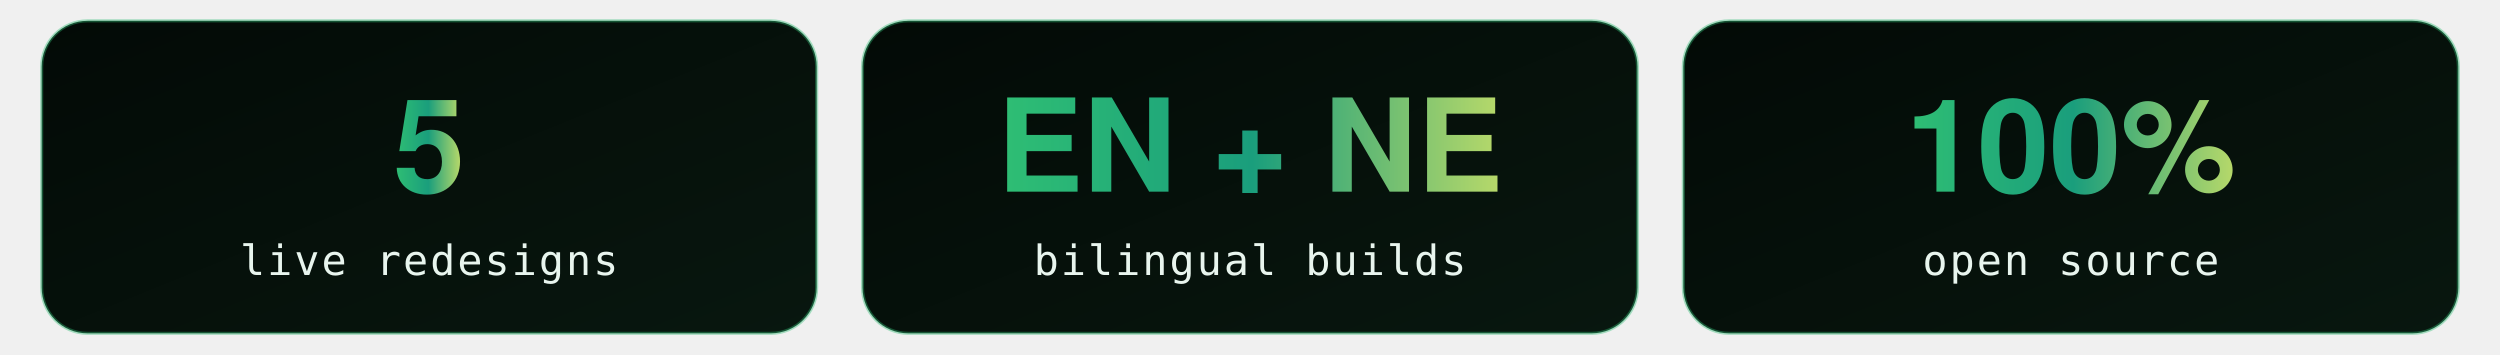
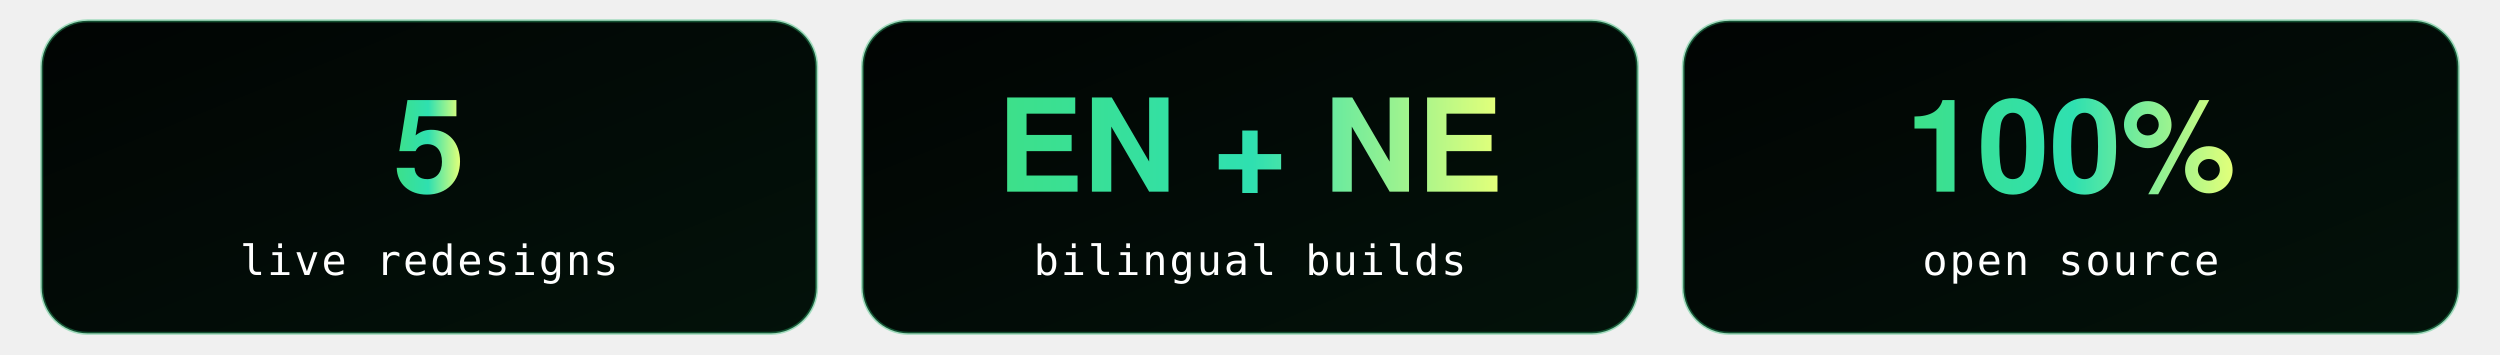
<svg xmlns="http://www.w3.org/2000/svg" width="1200" height="170" viewBox="0 0 1200 170" role="img" aria-label="5 live redesigns, English and Nepali bilingual builds, 100 percent open source">
  <defs>
    <linearGradient id="bg" x1="0" y1="0" x2="1" y2="1">
-       <stop offset="0" stop-color="#030A06" />
-       <stop offset="1" stop-color="#08170F" />
+       <stop offset="0" stop-color="#010403" />
+       <stop offset="1" stop-color="#03120A" />
    </linearGradient>
    <linearGradient id="g" x1="0" y1="0" x2="1" y2="0">
-       <stop offset="0" stop-color="#2EBD74" />
-       <stop offset=".5" stop-color="#1A9E7C" />
-       <stop offset="1" stop-color="#B5D86A" />
+       <stop offset="0" stop-color="#3DE08A" />
+       <stop offset=".5" stop-color="#2FE0B0" />
+       <stop offset="1" stop-color="#E2FF7A" />
    </linearGradient>
    <filter id="b" x="-50%" y="-50%" width="200%" height="200%">
      <feGaussianBlur stdDeviation="55" />
    </filter>
    <pattern id="d" width="26" height="26" patternUnits="userSpaceOnUse">
      <circle cx="2" cy="2" r="1.2" fill="#fff" fill-opacity=".09" />
    </pattern>
  </defs>
  <g transform="translate(20 10)">
    <rect width="372" height="150" rx="22" fill="url(#bg)" stroke="#2EBD74" stroke-opacity=".4" stroke-width="1.5" />
    <text x="186" y="82" text-anchor="middle" font-family="'Segoe UI',Helvetica,Arial,sans-serif" font-size="62" font-weight="800" fill="url(#g)">5</text>
-     <text x="186" y="122" text-anchor="middle" font-family="'JetBrains Mono',Consolas,monospace" font-size="20" fill="#e8f5ee" letter-spacing="1">live redesigns</text>
+     <text x="186" y="122" text-anchor="middle" font-family="'JetBrains Mono',Consolas,monospace" font-size="20" fill="#ffffff" letter-spacing="1">live redesigns</text>
  </g>
  <g transform="translate(414 10)">
    <rect width="372" height="150" rx="22" fill="url(#bg)" stroke="#2EBD74" stroke-opacity=".4" stroke-width="1.5" />
    <text x="186" y="82" text-anchor="middle" font-family="'Segoe UI',Helvetica,Arial,sans-serif" font-size="62" font-weight="800" fill="url(#g)">EN + NE</text>
-     <text x="186" y="122" text-anchor="middle" font-family="'JetBrains Mono',Consolas,monospace" font-size="20" fill="#e8f5ee" letter-spacing="1">bilingual builds</text>
+     <text x="186" y="122" text-anchor="middle" font-family="'JetBrains Mono',Consolas,monospace" font-size="20" fill="#ffffff" letter-spacing="1">bilingual builds</text>
  </g>
  <g transform="translate(808 10)">
    <rect width="372" height="150" rx="22" fill="url(#bg)" stroke="#2EBD74" stroke-opacity=".4" stroke-width="1.5" />
    <text x="186" y="82" text-anchor="middle" font-family="'Segoe UI',Helvetica,Arial,sans-serif" font-size="62" font-weight="800" fill="url(#g)">100%</text>
-     <text x="186" y="122" text-anchor="middle" font-family="'JetBrains Mono',Consolas,monospace" font-size="20" fill="#e8f5ee" letter-spacing="1">open source</text>
+     <text x="186" y="122" text-anchor="middle" font-family="'JetBrains Mono',Consolas,monospace" font-size="20" fill="#ffffff" letter-spacing="1">open source</text>
  </g>
</svg>
